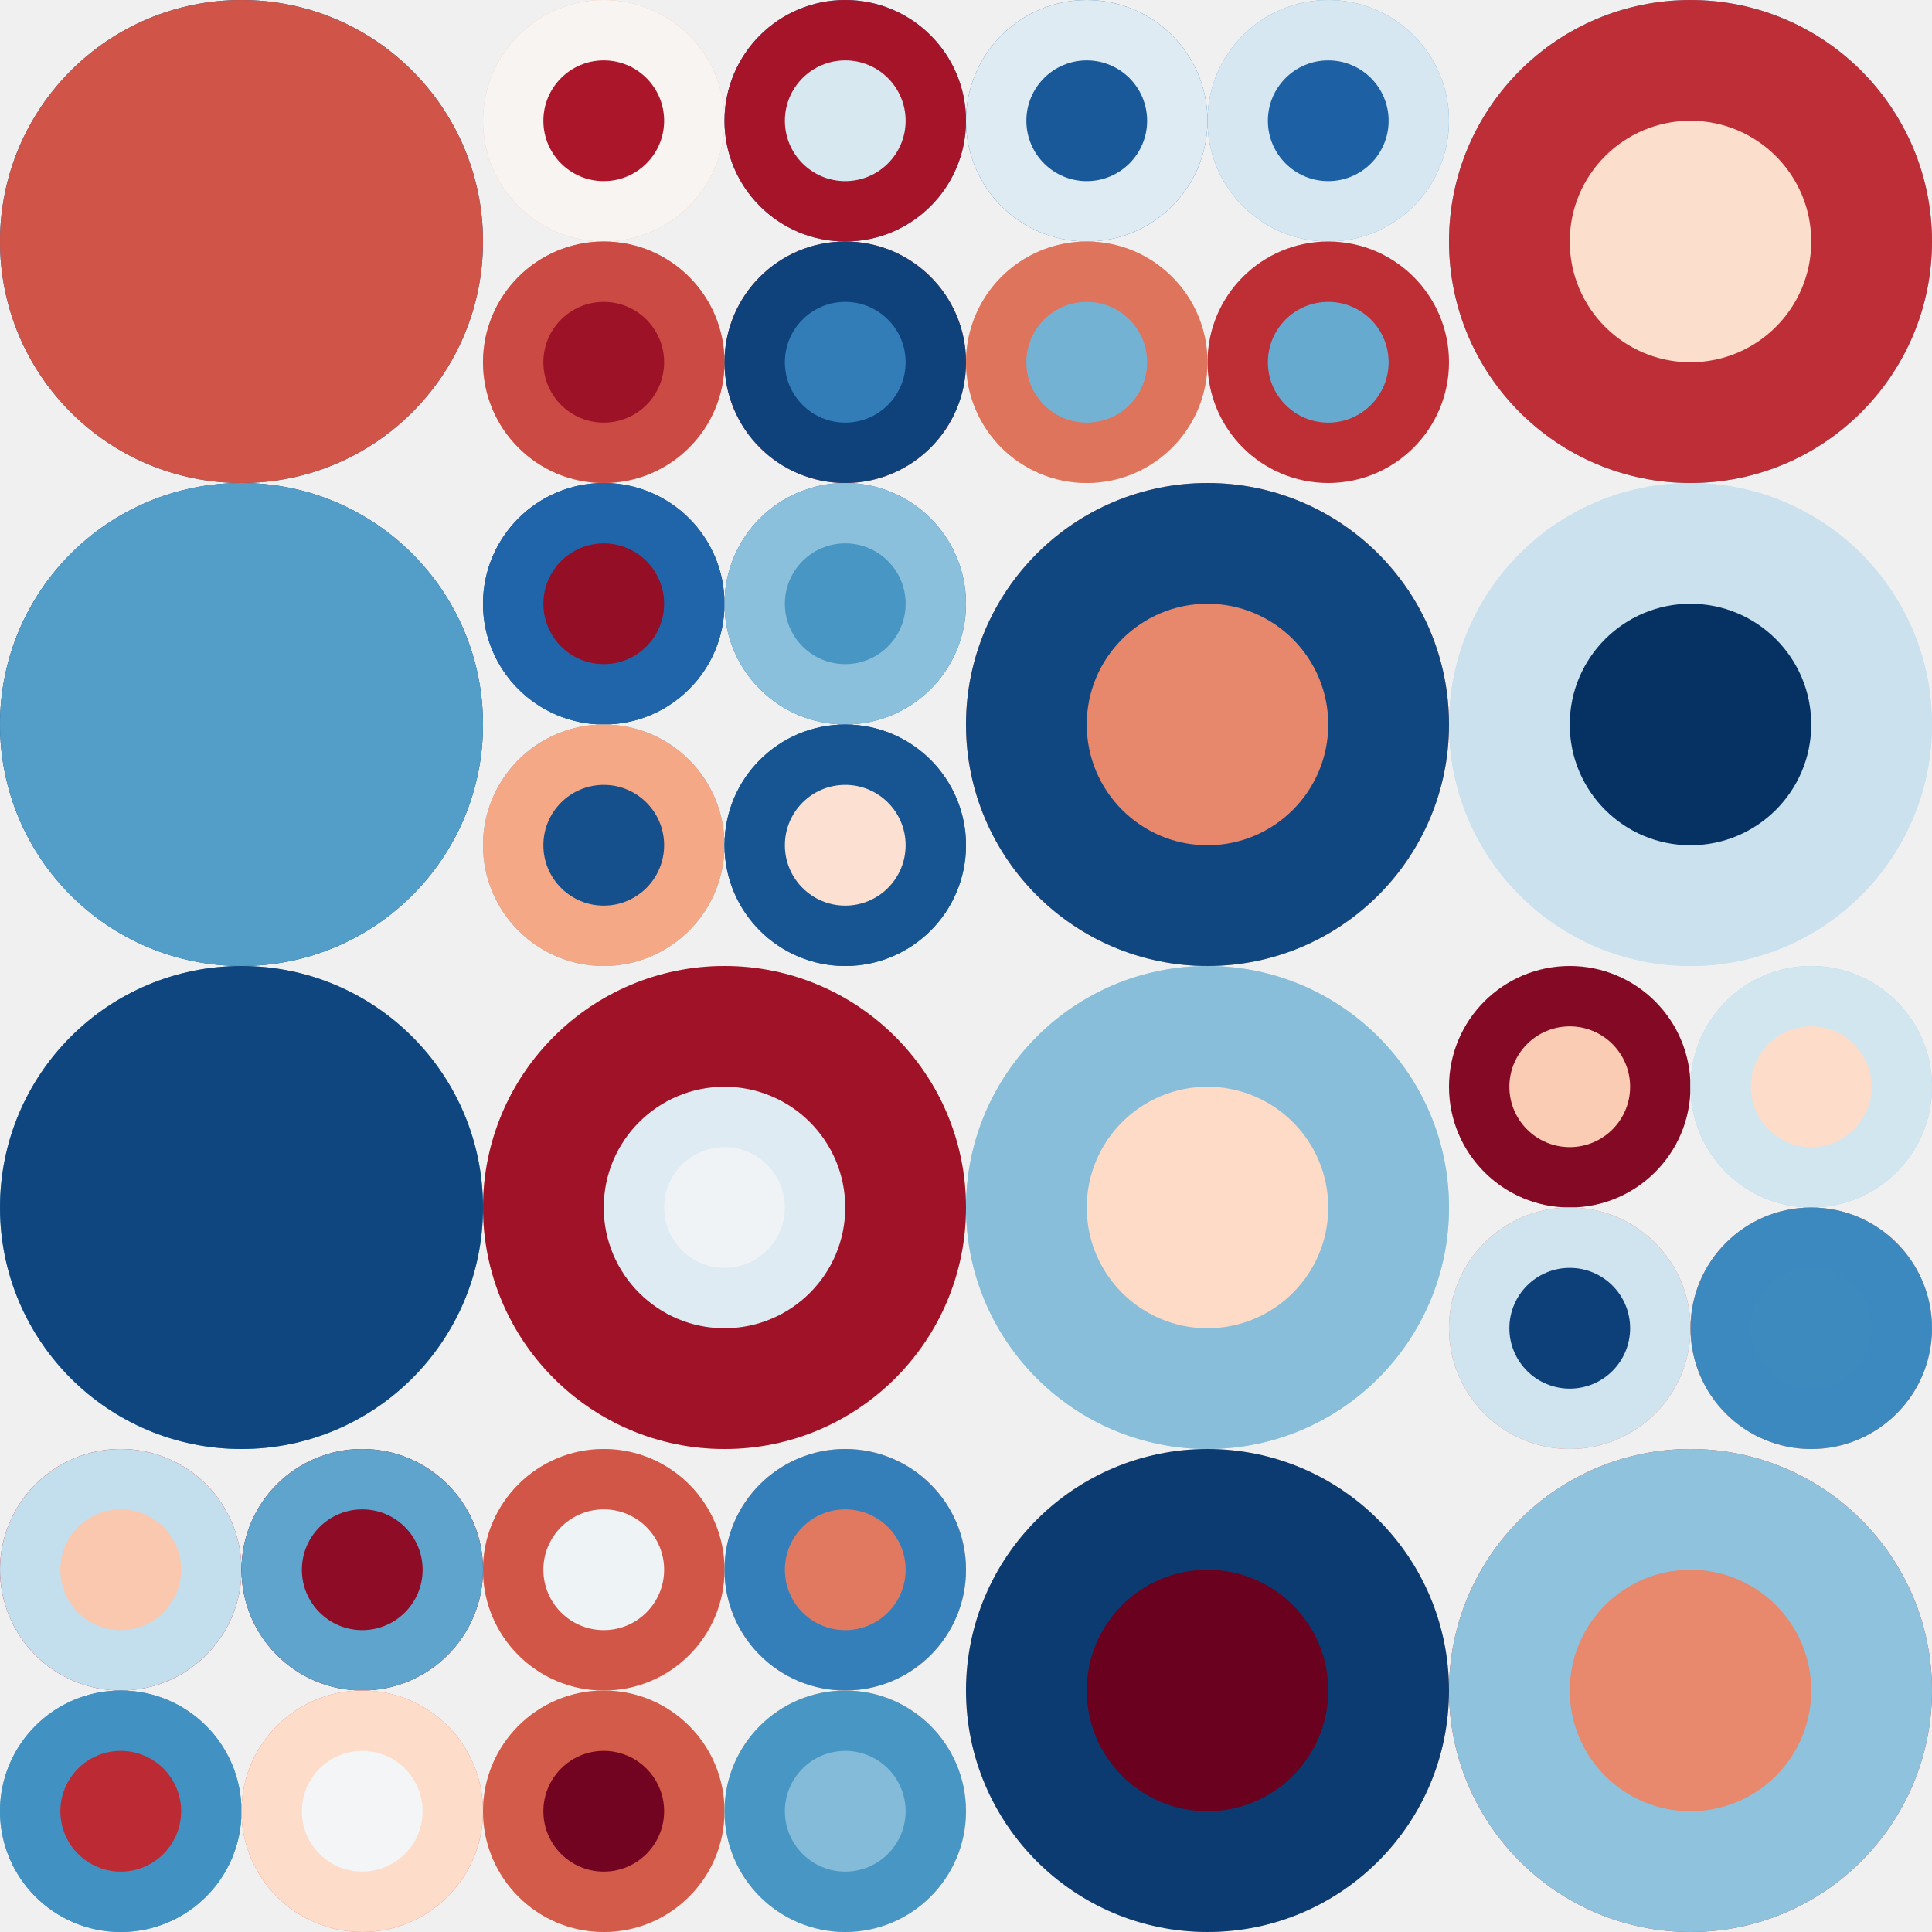
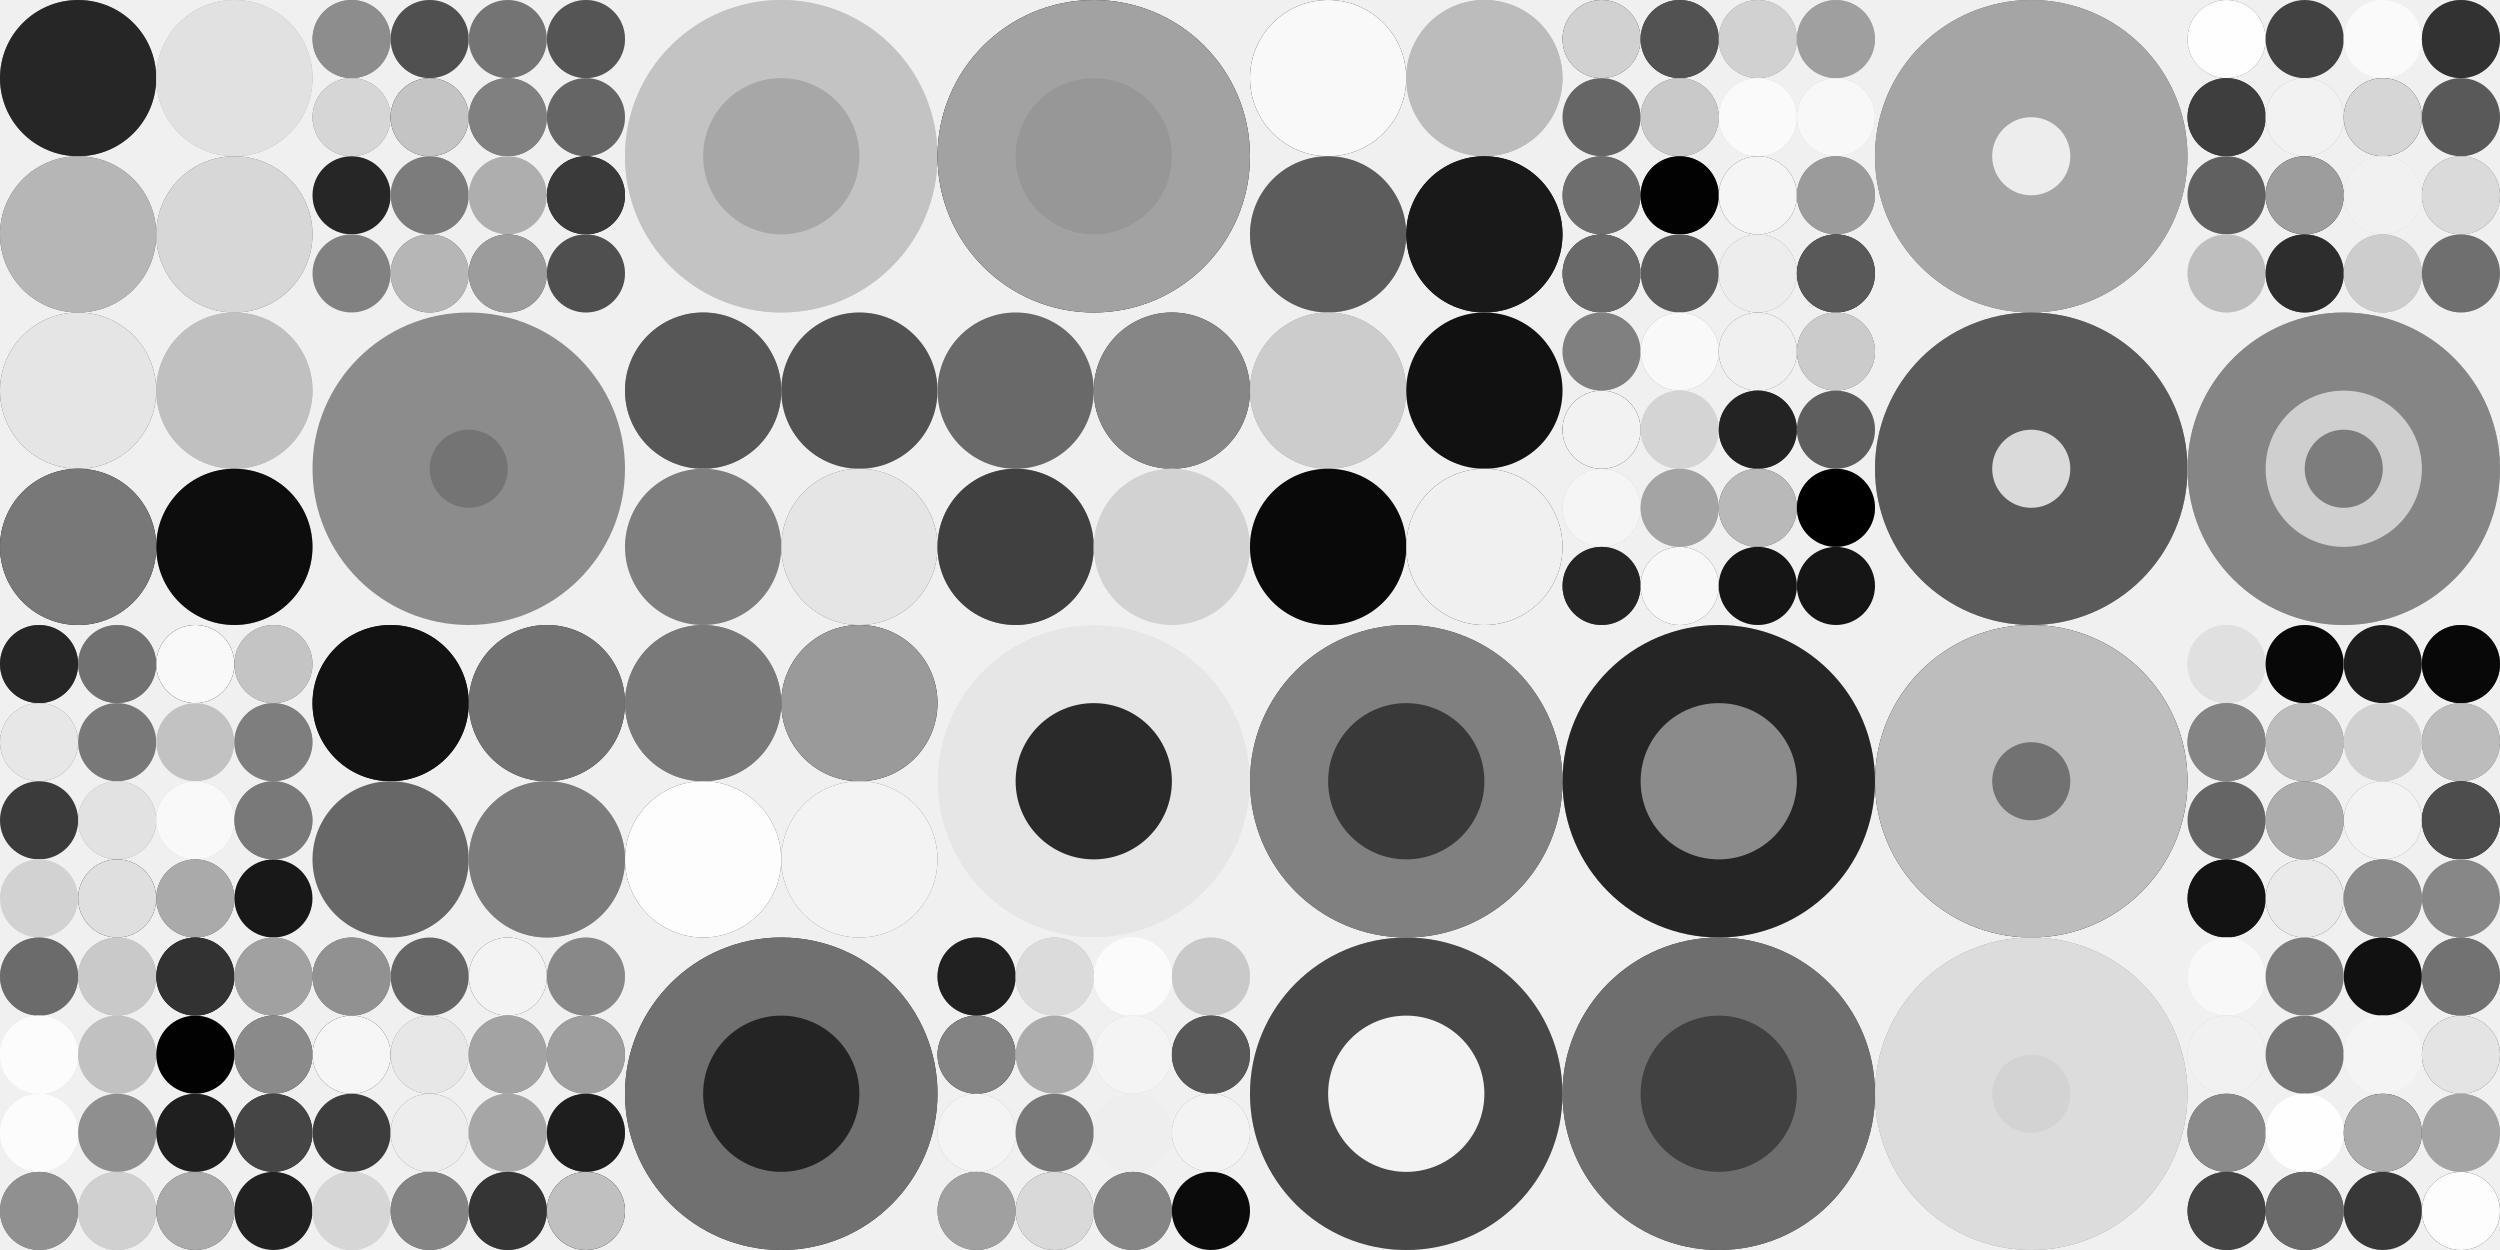
- <svg xmlns="http://www.w3.org/2000/svg" version="1.1" width="2400" height="2400" viewBox="0,0,2400,2400">
+ <svg xmlns="http://www.w3.org/2000/svg" version="1.1" width="4800" height="2400" viewBox="0,0,4800,2400">
  <g fill="none" fill-rule="nonzero" stroke="none" stroke-width="1" stroke-linecap="butt" stroke-linejoin="miter" stroke-miterlimit="10" stroke-dasharray="" stroke-dashoffset="0" font-family="none" font-weight="none" font-size="none" text-anchor="none" style="mix-blend-mode: normal">
-     <circle cx="300" cy="300" r="300" fill="#1a5898" />
-     <circle cx="300" cy="300" r="150" fill="#8e0d25" />
-     <circle cx="300" cy="300" r="75" fill="#d9e9f2" />
-     <circle cx="300" cy="300" r="300" fill="#d05548" />
-     <circle cx="300" cy="900" r="300" fill="#0c3e74" />
-     <circle cx="300" cy="900" r="150" fill="#ab162a" />
-     <circle cx="300" cy="900" r="75" fill="#e88a6e" />
-     <circle cx="300" cy="900" r="300" fill="#539dc9" />
-     <circle cx="300" cy="1500" r="300" fill="#549ec9" />
-     <circle cx="300" cy="1500" r="150" fill="#f8f1ed" />
-     <circle cx="300" cy="1500" r="75" fill="#eaf1f5" />
-     <circle cx="300" cy="1500" r="300" fill="#10467f" />
-     <circle cx="150" cy="1950" r="150" fill="#b0182b" />
-     <circle cx="150" cy="1950" r="150" fill="#c3deec" />
-     <circle cx="150" cy="1950" r="75" fill="#fac8af" />
-     <circle cx="150" cy="2250" r="150" fill="#4d99c6" />
-     <circle cx="150" cy="2250" r="150" fill="#4191c2" />
-     <circle cx="150" cy="2250" r="75" fill="#bc2b34" />
-     <circle cx="450" cy="1950" r="150" fill="#6e0220" />
-     <circle cx="450" cy="1950" r="150" fill="#5fa4cc" />
-     <circle cx="450" cy="1950" r="75" fill="#8e0c25" />
-     <circle cx="450" cy="2250" r="150" fill="#d86651" />
-     <circle cx="450" cy="2250" r="150" fill="#fdddca" />
-     <circle cx="450" cy="2250" r="75" fill="#f3f5f6" />
-     <circle cx="750" cy="150" r="150" fill="#f7b597" />
-     <circle cx="750" cy="150" r="150" fill="#f8f4f1" />
-     <circle cx="750" cy="150" r="75" fill="#ab162a" />
-     <circle cx="750" cy="450" r="150" fill="#f19e7c" />
-     <circle cx="750" cy="450" r="150" fill="#cb4a43" />
-     <circle cx="750" cy="450" r="75" fill="#9e1228" />
-     <circle cx="1050" cy="150" r="150" fill="#2d75b4" />
-     <circle cx="1050" cy="150" r="150" fill="#a51429" />
-     <circle cx="1050" cy="150" r="75" fill="#d7e8f1" />
-     <circle cx="1050" cy="450" r="150" fill="#c03438" />
-     <circle cx="1050" cy="450" r="150" fill="#0f427a" />
-     <circle cx="1050" cy="450" r="75" fill="#327db8" />
-     <circle cx="750" cy="750" r="150" fill="#114780" />
-     <circle cx="750" cy="750" r="150" fill="#2065aa" />
-     <circle cx="750" cy="750" r="75" fill="#940f26" />
-     <circle cx="750" cy="1050" r="150" fill="#72b1d3" />
-     <circle cx="750" cy="1050" r="150" fill="#f5a886" />
-     <circle cx="750" cy="1050" r="75" fill="#15508d" />
-     <circle cx="1050" cy="750" r="150" fill="#276eb0" />
-     <circle cx="1050" cy="750" r="150" fill="#8bc0dc" />
-     <circle cx="1050" cy="750" r="75" fill="#4796c4" />
-     <circle cx="1050" cy="1050" r="150" fill="#1d5fa2" />
-     <circle cx="1050" cy="1050" r="150" fill="#175492" />
-     <circle cx="1050" cy="1050" r="75" fill="#fce1d2" />
-     <circle cx="900" cy="1500" r="300" fill="#f9c6ac" />
-     <circle cx="900" cy="1500" r="300" fill="#a01228" />
-     <circle cx="900" cy="1500" r="150" fill="#deebf2" />
-     <circle cx="900" cy="1500" r="75" fill="#eff3f5" />
-     <circle cx="750" cy="1950" r="150" fill="#f7b698" />
-     <circle cx="750" cy="1950" r="150" fill="#d15648" />
-     <circle cx="750" cy="1950" r="75" fill="#eef3f5" />
-     <circle cx="750" cy="2250" r="150" fill="#fac8ae" />
-     <circle cx="750" cy="2250" r="150" fill="#d35b4a" />
-     <circle cx="750" cy="2250" r="75" fill="#730421" />
-     <circle cx="1050" cy="1950" r="150" fill="#ee9778" />
-     <circle cx="1050" cy="1950" r="150" fill="#347fb9" />
-     <circle cx="1050" cy="1950" r="75" fill="#e17960" />
-     <circle cx="1050" cy="2250" r="150" fill="#f9c2a8" />
-     <circle cx="1050" cy="2250" r="150" fill="#4796c4" />
-     <circle cx="1050" cy="2250" r="75" fill="#83bbd9" />
-     <circle cx="1350" cy="150" r="150" fill="#1d5fa2" />
-     <circle cx="1350" cy="150" r="150" fill="#deebf2" />
-     <circle cx="1350" cy="150" r="75" fill="#1a5999" />
-     <circle cx="1350" cy="450" r="150" fill="#f8bea1" />
-     <circle cx="1350" cy="450" r="150" fill="#df745c" />
-     <circle cx="1350" cy="450" r="75" fill="#74b2d4" />
-     <circle cx="1650" cy="150" r="150" fill="#539dc9" />
-     <circle cx="1650" cy="150" r="150" fill="#d6e7f1" />
-     <circle cx="1650" cy="150" r="75" fill="#1e60a4" />
-     <circle cx="1650" cy="450" r="150" fill="#f7f6f5" />
-     <circle cx="1650" cy="450" r="150" fill="#bd2e35" />
-     <circle cx="1650" cy="450" r="75" fill="#67aacf" />
-     <circle cx="1500" cy="900" r="300" fill="#e58368" />
-     <circle cx="1500" cy="900" r="300" fill="#114781" />
-     <circle cx="1500" cy="900" r="75" fill="#e48166" />
-     <circle cx="1500" cy="900" r="150" fill="#e7876b" />
-     <circle cx="1500" cy="1500" r="300" fill="#b2d5e7" />
-     <circle cx="1500" cy="1500" r="300" fill="#88beda" />
-     <circle cx="1500" cy="1500" r="75" fill="#408fc1" />
-     <circle cx="1500" cy="1500" r="150" fill="#fddbc6" />
-     <circle cx="1500" cy="2100" r="300" fill="#fac9b0" />
-     <circle cx="1500" cy="2100" r="300" fill="#0b3b70" />
-     <circle cx="1500" cy="2100" r="75" fill="#fcd4bf" />
-     <circle cx="1500" cy="2100" r="150" fill="#69011f" />
-     <circle cx="2100" cy="300" r="300" fill="#64a8ce" />
-     <circle cx="2100" cy="300" r="75" fill="#95c6df" />
-     <circle cx="2100" cy="300" r="300" fill="#bd2e36" />
-     <circle cx="2100" cy="300" r="150" fill="#fcdecd" />
-     <circle cx="2100" cy="900" r="300" fill="#cae1ee" />
-     <circle cx="2100" cy="900" r="75" fill="#f3a380" />
-     <circle cx="2100" cy="900" r="300" fill="#cbe2ee" />
-     <circle cx="2100" cy="900" r="150" fill="#063263" />
-     <circle cx="1950" cy="1350" r="150" fill="#f9ece4" />
-     <circle cx="1950" cy="1350" r="150" fill="#830924" />
-     <circle cx="1950" cy="1350" r="75" fill="#fbccb4" />
-     <circle cx="1950" cy="1650" r="150" fill="#df745d" />
-     <circle cx="1950" cy="1650" r="150" fill="#cfe4ef" />
-     <circle cx="1950" cy="1650" r="75" fill="#0d4078" />
-     <circle cx="2250" cy="1350" r="150" fill="#a6cfe4" />
-     <circle cx="2250" cy="1350" r="150" fill="#d2e6f0" />
-     <circle cx="2250" cy="1350" r="75" fill="#fddcc9" />
-     <circle cx="2250" cy="1650" r="150" fill="#e58368" />
-     <circle cx="2250" cy="1650" r="150" fill="#3b89be" />
-     <circle cx="2250" cy="1650" r="75" fill="#3c8abe" />
-     <circle cx="2100" cy="2100" r="300" fill="#ca4741" />
-     <circle cx="2100" cy="2100" r="75" fill="#e9f1f4" />
-     <circle cx="2100" cy="2100" r="300" fill="#8ec2dd" />
-     <circle cx="2100" cy="2100" r="150" fill="#e8896d" />
+     <circle cx="150" cy="150" r="150" fill="#848484" />
+     <circle cx="150" cy="150" r="150" fill="#262626" />
+     <circle cx="150" cy="450" r="150" fill="#5b5b5b" />
+     <circle cx="150" cy="450" r="150" fill="#b6b6b6" />
+     <circle cx="450" cy="150" r="150" fill="#a3a3a3" />
+     <circle cx="450" cy="150" r="150" fill="#e1e1e1" />
+     <circle cx="450" cy="450" r="150" fill="#5d5d5d" />
+     <circle cx="450" cy="450" r="150" fill="#d7d7d7" />
+     <circle cx="150" cy="750" r="150" fill="#4f4f4f" />
+     <circle cx="150" cy="750" r="150" fill="#e5e5e5" />
+     <circle cx="150" cy="1050" r="150" fill="#050505" />
+     <circle cx="150" cy="1050" r="150" fill="#787878" />
+     <circle cx="450" cy="750" r="150" fill="#adadad" />
+     <circle cx="450" cy="750" r="150" fill="#c0c0c0" />
+     <circle cx="450" cy="1050" r="150" fill="#969696" />
+     <circle cx="450" cy="1050" r="150" fill="#0d0d0d" />
+     <circle cx="75" cy="1275" r="75" fill="#646464" />
+     <circle cx="75" cy="1275" r="75" fill="#262626" />
+     <circle cx="75" cy="1425" r="75" fill="#737373" />
+     <circle cx="75" cy="1425" r="75" fill="#e7e7e7" />
+     <circle cx="75" cy="1575" r="75" fill="#d9d9d9" />
+     <circle cx="75" cy="1575" r="75" fill="#3b3b3b" />
+     <circle cx="75" cy="1725" r="75" fill="#f1f1f1" />
+     <circle cx="75" cy="1725" r="75" fill="#d2d2d2" />
+     <circle cx="225" cy="1275" r="75" fill="#979797" />
+     <circle cx="225" cy="1275" r="75" fill="#717171" />
+     <circle cx="225" cy="1425" r="75" fill="#dcdcdc" />
+     <circle cx="225" cy="1425" r="75" fill="#787878" />
+     <circle cx="225" cy="1575" r="75" fill="#909090" />
+     <circle cx="225" cy="1575" r="75" fill="#e2e2e2" />
+     <circle cx="225" cy="1725" r="75" fill="#0c0c0c" />
+     <circle cx="225" cy="1725" r="75" fill="#dfdfdf" />
+     <circle cx="375" cy="1275" r="75" fill="#030303" />
+     <circle cx="375" cy="1275" r="75" fill="#f9f9f9" />
+     <circle cx="375" cy="1425" r="75" fill="#f9f9f9" />
+     <circle cx="375" cy="1425" r="75" fill="#c2c2c2" />
+     <circle cx="375" cy="1575" r="75" fill="#cdcdcd" />
+     <circle cx="375" cy="1575" r="75" fill="#f9f9f9" />
+     <circle cx="375" cy="1725" r="75" fill="#555555" />
+     <circle cx="375" cy="1725" r="75" fill="#aaaaaa" />
+     <circle cx="525" cy="1275" r="75" fill="#5d5d5d" />
+     <circle cx="525" cy="1275" r="75" fill="#c4c4c4" />
+     <circle cx="525" cy="1425" r="75" fill="#b5b5b5" />
+     <circle cx="525" cy="1425" r="75" fill="#7e7e7e" />
+     <circle cx="525" cy="1575" r="75" fill="#969696" />
+     <circle cx="525" cy="1575" r="75" fill="#797979" />
+     <circle cx="525" cy="1725" r="75" fill="#ffffff" />
+     <circle cx="525" cy="1725" r="75" fill="#181818" />
+     <circle cx="75" cy="1875" r="75" fill="#999999" />
+     <circle cx="75" cy="1875" r="75" fill="#6b6b6b" />
+     <circle cx="75" cy="2025" r="75" fill="#f8f8f8" />
+     <circle cx="75" cy="2025" r="75" fill="#fcfcfc" />
+     <circle cx="75" cy="2175" r="75" fill="#ebebeb" />
+     <circle cx="75" cy="2175" r="75" fill="#fcfcfc" />
+     <circle cx="75" cy="2325" r="75" fill="#6a6a6a" />
+     <circle cx="75" cy="2325" r="75" fill="#909090" />
+     <circle cx="225" cy="1875" r="75" fill="#a1a1a1" />
+     <circle cx="225" cy="1875" r="75" fill="#c9c9c9" />
+     <circle cx="225" cy="2025" r="75" fill="#cbcbcb" />
+     <circle cx="225" cy="2025" r="75" fill="#c1c1c1" />
+     <circle cx="225" cy="2175" r="75" fill="#d7d7d7" />
+     <circle cx="225" cy="2175" r="75" fill="#8f8f8f" />
+     <circle cx="225" cy="2325" r="75" fill="#afafaf" />
+     <circle cx="225" cy="2325" r="75" fill="#d0d0d0" />
+     <circle cx="375" cy="1875" r="75" fill="#0a0a0a" />
+     <circle cx="375" cy="1875" r="75" fill="#323232" />
+     <circle cx="375" cy="2025" r="75" fill="#d6d6d6" />
+     <circle cx="375" cy="2025" r="75" fill="#020202" />
+     <circle cx="375" cy="2175" r="75" fill="#acacac" />
+     <circle cx="375" cy="2175" r="75" fill="#1f1f1f" />
+     <circle cx="375" cy="2325" r="75" fill="#383838" />
+     <circle cx="375" cy="2325" r="75" fill="#aaaaaa" />
+     <circle cx="525" cy="1875" r="75" fill="#808080" />
+     <circle cx="525" cy="1875" r="75" fill="#a1a1a1" />
+     <circle cx="525" cy="2025" r="75" fill="#2c2c2c" />
+     <circle cx="525" cy="2025" r="75" fill="#8a8a8a" />
+     <circle cx="525" cy="2175" r="75" fill="#191919" />
+     <circle cx="525" cy="2175" r="75" fill="#454545" />
+     <circle cx="525" cy="2325" r="75" fill="#fafafa" />
+     <circle cx="525" cy="2325" r="75" fill="#212121" />
+     <circle cx="675" cy="75" r="75" fill="#818181" />
+     <circle cx="675" cy="75" r="75" fill="#8d8d8d" />
+     <circle cx="675" cy="225" r="75" fill="#6b6b6b" />
+     <circle cx="675" cy="225" r="75" fill="#d6d6d6" />
+     <circle cx="675" cy="375" r="75" fill="#f0f0f0" />
+     <circle cx="675" cy="375" r="75" fill="#262626" />
+     <circle cx="675" cy="525" r="75" fill="#f7f7f7" />
+     <circle cx="675" cy="525" r="75" fill="#818181" />
+     <circle cx="825" cy="75" r="75" fill="#cfcfcf" />
+     <circle cx="825" cy="75" r="75" fill="#505050" />
+     <circle cx="825" cy="225" r="75" fill="#101010" />
+     <circle cx="825" cy="225" r="75" fill="#c4c4c4" />
+     <circle cx="825" cy="375" r="75" fill="#d3d3d3" />
+     <circle cx="825" cy="375" r="75" fill="#7c7c7c" />
+     <circle cx="825" cy="525" r="75" fill="#585858" />
+     <circle cx="825" cy="525" r="75" fill="#b6b6b6" />
+     <circle cx="975" cy="75" r="75" fill="#eaeaea" />
+     <circle cx="975" cy="75" r="75" fill="#747474" />
+     <circle cx="975" cy="225" r="75" fill="#727272" />
+     <circle cx="975" cy="225" r="75" fill="#808080" />
+     <circle cx="975" cy="375" r="75" fill="#f2f2f2" />
+     <circle cx="975" cy="375" r="75" fill="#aeaeae" />
+     <circle cx="975" cy="525" r="75" fill="#424242" />
+     <circle cx="975" cy="525" r="75" fill="#9c9c9c" />
+     <circle cx="1125" cy="75" r="75" fill="#c0c0c0" />
+     <circle cx="1125" cy="75" r="75" fill="#555555" />
+     <circle cx="1125" cy="225" r="75" fill="#d4d4d4" />
+     <circle cx="1125" cy="225" r="75" fill="#656565" />
+     <circle cx="1125" cy="375" r="75" fill="#050505" />
+     <circle cx="1125" cy="375" r="75" fill="#3a3a3a" />
+     <circle cx="1125" cy="525" r="75" fill="#dcdcdc" />
+     <circle cx="1125" cy="525" r="75" fill="#4f4f4f" />
+     <circle cx="900" cy="900" r="300" fill="#f6f6f6" />
+     <circle cx="900" cy="900" r="150" fill="#565656" />
+     <circle cx="900" cy="900" r="300" fill="#8c8c8c" />
+     <circle cx="900" cy="900" r="75" fill="#747474" />
+     <circle cx="750" cy="1350" r="150" fill="#1a1a1a" />
+     <circle cx="750" cy="1350" r="150" fill="#121212" />
+     <circle cx="750" cy="1650" r="150" fill="#eaeaea" />
+     <circle cx="750" cy="1650" r="150" fill="#676767" />
+     <circle cx="1050" cy="1350" r="150" fill="#2a2a2a" />
+     <circle cx="1050" cy="1350" r="150" fill="#727272" />
+     <circle cx="1050" cy="1650" r="150" fill="#a2a2a2" />
+     <circle cx="1050" cy="1650" r="150" fill="#7c7c7c" />
+     <circle cx="675" cy="1875" r="75" fill="#606060" />
+     <circle cx="675" cy="1875" r="75" fill="#919191" />
+     <circle cx="675" cy="2025" r="75" fill="#212121" />
+     <circle cx="675" cy="2025" r="75" fill="#f6f6f6" />
+     <circle cx="675" cy="2175" r="75" fill="#f7f7f7" />
+     <circle cx="675" cy="2175" r="75" fill="#3d3d3d" />
+     <circle cx="675" cy="2325" r="75" fill="#c7c7c7" />
+     <circle cx="675" cy="2325" r="75" fill="#d6d6d6" />
+     <circle cx="825" cy="1875" r="75" fill="#f4f4f4" />
+     <circle cx="825" cy="1875" r="75" fill="#666666" />
+     <circle cx="825" cy="2025" r="75" fill="#747474" />
+     <circle cx="825" cy="2025" r="75" fill="#e7e7e7" />
+     <circle cx="825" cy="2175" r="75" fill="#6d6d6d" />
+     <circle cx="825" cy="2175" r="75" fill="#ededed" />
+     <circle cx="825" cy="2325" r="75" fill="#5e5e5e" />
+     <circle cx="825" cy="2325" r="75" fill="#848484" />
+     <circle cx="975" cy="1875" r="75" fill="#393939" />
+     <circle cx="975" cy="1875" r="75" fill="#f3f3f3" />
+     <circle cx="975" cy="2025" r="75" fill="#797979" />
+     <circle cx="975" cy="2025" r="75" fill="#a3a3a3" />
+     <circle cx="975" cy="2175" r="75" fill="#c2c2c2" />
+     <circle cx="975" cy="2175" r="75" fill="#a6a6a6" />
+     <circle cx="975" cy="2325" r="75" fill="#5f5f5f" />
+     <circle cx="975" cy="2325" r="75" fill="#353535" />
+     <circle cx="1125" cy="1875" r="75" fill="#c4c4c4" />
+     <circle cx="1125" cy="1875" r="75" fill="#888888" />
+     <circle cx="1125" cy="2025" r="75" fill="#575757" />
+     <circle cx="1125" cy="2025" r="75" fill="#9e9e9e" />
+     <circle cx="1125" cy="2175" r="75" fill="#838383" />
+     <circle cx="1125" cy="2175" r="75" fill="#1e1e1e" />
+     <circle cx="1125" cy="2325" r="75" fill="#000000" />
+     <circle cx="1125" cy="2325" r="75" fill="#c0c0c0" />
+     <circle cx="1500" cy="300" r="300" fill="#d0d0d0" />
+     <circle cx="1500" cy="300" r="300" fill="#c3c3c3" />
+     <circle cx="1500" cy="300" r="75" fill="#757575" />
+     <circle cx="1500" cy="300" r="150" fill="#a7a7a7" />
+     <circle cx="1350" cy="750" r="150" fill="#838383" />
+     <circle cx="1350" cy="750" r="150" fill="#575757" />
+     <circle cx="1350" cy="1050" r="150" fill="#dfdfdf" />
+     <circle cx="1350" cy="1050" r="150" fill="#7e7e7e" />
+     <circle cx="1650" cy="750" r="150" fill="#c4c4c4" />
+     <circle cx="1650" cy="750" r="150" fill="#525252" />
+     <circle cx="1650" cy="1050" r="150" fill="#595959" />
+     <circle cx="1650" cy="1050" r="150" fill="#e5e5e5" />
+     <circle cx="1350" cy="1350" r="150" fill="#969696" />
+     <circle cx="1350" cy="1350" r="150" fill="#797979" />
+     <circle cx="1350" cy="1650" r="150" fill="#3e3e3e" />
+     <circle cx="1350" cy="1650" r="150" fill="#fdfdfd" />
+     <circle cx="1650" cy="1350" r="150" fill="#0a0a0a" />
+     <circle cx="1650" cy="1350" r="150" fill="#9a9a9a" />
+     <circle cx="1650" cy="1650" r="150" fill="#646464" />
+     <circle cx="1650" cy="1650" r="150" fill="#f3f3f3" />
+     <circle cx="1500" cy="2100" r="300" fill="#272727" />
+     <circle cx="1500" cy="2100" r="300" fill="#707070" />
+     <circle cx="1500" cy="2100" r="75" fill="#6d6d6d" />
+     <circle cx="1500" cy="2100" r="150" fill="#242424" />
+     <circle cx="2100" cy="300" r="300" fill="#0b0b0b" />
+     <circle cx="2100" cy="300" r="300" fill="#a2a2a2" />
+     <circle cx="2100" cy="300" r="75" fill="#050505" />
+     <circle cx="2100" cy="300" r="150" fill="#979797" />
+     <circle cx="1950" cy="750" r="150" fill="#dcdcdc" />
+     <circle cx="1950" cy="750" r="150" fill="#696969" />
+     <circle cx="1950" cy="1050" r="150" fill="#888888" />
+     <circle cx="1950" cy="1050" r="150" fill="#404040" />
+     <circle cx="2250" cy="750" r="150" fill="#2a2a2a" />
+     <circle cx="2250" cy="750" r="150" fill="#868686" />
+     <circle cx="2250" cy="1050" r="150" fill="#f2f2f2" />
+     <circle cx="2250" cy="1050" r="150" fill="#d2d2d2" />
+     <circle cx="2100" cy="1500" r="300" fill="#fefefe" />
+     <circle cx="2100" cy="1500" r="300" fill="#e6e6e6" />
+     <circle cx="2100" cy="1500" r="75" fill="#f5f5f5" />
+     <circle cx="2100" cy="1500" r="150" fill="#2a2a2a" />
+     <circle cx="1875" cy="1875" r="75" fill="#6b6b6b" />
+     <circle cx="1875" cy="1875" r="75" fill="#212121" />
+     <circle cx="1875" cy="2025" r="75" fill="#0c0c0c" />
+     <circle cx="1875" cy="2025" r="75" fill="#838383" />
+     <circle cx="1875" cy="2175" r="75" fill="#b0b0b0" />
+     <circle cx="1875" cy="2175" r="75" fill="#f4f4f4" />
+     <circle cx="1875" cy="2325" r="75" fill="#5a5a5a" />
+     <circle cx="1875" cy="2325" r="75" fill="#a0a0a0" />
+     <circle cx="2025" cy="1875" r="75" fill="#b3b3b3" />
+     <circle cx="2025" cy="1875" r="75" fill="#dbdbdb" />
+     <circle cx="2025" cy="2025" r="75" fill="#efefef" />
+     <circle cx="2025" cy="2025" r="75" fill="#acacac" />
+     <circle cx="2025" cy="2175" r="75" fill="#d1d1d1" />
+     <circle cx="2025" cy="2175" r="75" fill="#797979" />
+     <circle cx="2025" cy="2325" r="75" fill="#464646" />
+     <circle cx="2025" cy="2325" r="75" fill="#d9d9d9" />
+     <circle cx="2175" cy="1875" r="75" fill="#fcfcfc" />
+     <circle cx="2175" cy="1875" r="75" fill="#fbfbfb" />
+     <circle cx="2175" cy="2025" r="75" fill="#c5c5c5" />
+     <circle cx="2175" cy="2025" r="75" fill="#f4f4f4" />
+     <circle cx="2175" cy="2175" r="75" fill="#e8e8e8" />
+     <circle cx="2175" cy="2175" r="75" fill="#eeeeee" />
+     <circle cx="2175" cy="2325" r="75" fill="#474747" />
+     <circle cx="2175" cy="2325" r="75" fill="#858585" />
+     <circle cx="2325" cy="1875" r="75" fill="#d8d8d8" />
+     <circle cx="2325" cy="1875" r="75" fill="#c9c9c9" />
+     <circle cx="2325" cy="2025" r="75" fill="#2e2e2e" />
+     <circle cx="2325" cy="2025" r="75" fill="#585858" />
+     <circle cx="2325" cy="2175" r="75" fill="#8f8f8f" />
+     <circle cx="2325" cy="2175" r="75" fill="#f3f3f3" />
+     <circle cx="2325" cy="2325" r="75" fill="#d3d3d3" />
+     <circle cx="2325" cy="2325" r="75" fill="#0b0b0b" />
+     <circle cx="2550" cy="150" r="150" fill="#191919" />
+     <circle cx="2550" cy="150" r="150" fill="#f9f9f9" />
+     <circle cx="2550" cy="450" r="150" fill="#b5b5b5" />
+     <circle cx="2550" cy="450" r="150" fill="#5c5c5c" />
+     <circle cx="2850" cy="150" r="150" fill="#b7b7b7" />
+     <circle cx="2850" cy="150" r="150" fill="#bcbcbc" />
+     <circle cx="2850" cy="450" r="150" fill="#141414" />
+     <circle cx="2850" cy="450" r="150" fill="#191919" />
+     <circle cx="2550" cy="750" r="150" fill="#929292" />
+     <circle cx="2550" cy="750" r="150" fill="#cccccc" />
+     <circle cx="2550" cy="1050" r="150" fill="#a2a2a2" />
+     <circle cx="2550" cy="1050" r="150" fill="#090909" />
+     <circle cx="2850" cy="750" r="150" fill="#dadada" />
+     <circle cx="2850" cy="750" r="150" fill="#111111" />
+     <circle cx="2850" cy="1050" r="150" fill="#2a2a2a" />
+     <circle cx="2850" cy="1050" r="150" fill="#f0f0f0" />
+     <circle cx="2700" cy="1500" r="300" fill="#3a3a3a" />
+     <circle cx="2700" cy="1500" r="300" fill="#808080" />
+     <circle cx="2700" cy="1500" r="75" fill="#0f0f0f" />
+     <circle cx="2700" cy="1500" r="150" fill="#393939" />
+     <circle cx="2700" cy="2100" r="300" fill="#c0c0c0" />
+     <circle cx="2700" cy="2100" r="300" fill="#474747" />
+     <circle cx="2700" cy="2100" r="75" fill="#0e0e0e" />
+     <circle cx="2700" cy="2100" r="150" fill="#f3f3f3" />
+     <circle cx="3075" cy="75" r="75" fill="#2a2a2a" />
+     <circle cx="3075" cy="75" r="75" fill="#d1d1d1" />
+     <circle cx="3075" cy="225" r="75" fill="#f7f7f7" />
+     <circle cx="3075" cy="225" r="75" fill="#666666" />
+     <circle cx="3075" cy="375" r="75" fill="#626262" />
+     <circle cx="3075" cy="375" r="75" fill="#6e6e6e" />
+     <circle cx="3075" cy="525" r="75" fill="#242424" />
+     <circle cx="3075" cy="525" r="75" fill="#696969" />
+     <circle cx="3225" cy="75" r="75" fill="#3a3a3a" />
+     <circle cx="3225" cy="75" r="75" fill="#525252" />
+     <circle cx="3225" cy="225" r="75" fill="#585858" />
+     <circle cx="3225" cy="225" r="75" fill="#c9c9c9" />
+     <circle cx="3225" cy="375" r="75" fill="#373737" />
+     <circle cx="3225" cy="375" r="75" fill="#020202" />
+     <circle cx="3225" cy="525" r="75" fill="#fcfcfc" />
+     <circle cx="3225" cy="525" r="75" fill="#5c5c5c" />
+     <circle cx="3375" cy="75" r="75" fill="#7f7f7f" />
+     <circle cx="3375" cy="75" r="75" fill="#d1d1d1" />
+     <circle cx="3375" cy="225" r="75" fill="#d7d7d7" />
+     <circle cx="3375" cy="225" r="75" fill="#fafafa" />
+     <circle cx="3375" cy="375" r="75" fill="#3d3d3d" />
+     <circle cx="3375" cy="375" r="75" fill="#f5f5f5" />
+     <circle cx="3375" cy="525" r="75" fill="#848484" />
+     <circle cx="3375" cy="525" r="75" fill="#ededed" />
+     <circle cx="3525" cy="75" r="75" fill="#bdbdbd" />
+     <circle cx="3525" cy="75" r="75" fill="#9f9f9f" />
+     <circle cx="3525" cy="225" r="75" fill="#cbcbcb" />
+     <circle cx="3525" cy="225" r="75" fill="#f8f8f8" />
+     <circle cx="3525" cy="375" r="75" fill="#797979" />
+     <circle cx="3525" cy="375" r="75" fill="#9b9b9b" />
+     <circle cx="3525" cy="525" r="75" fill="#050505" />
+     <circle cx="3525" cy="525" r="75" fill="#595959" />
+     <circle cx="3075" cy="675" r="75" fill="#cfcfcf" />
+     <circle cx="3075" cy="675" r="75" fill="#808080" />
+     <circle cx="3075" cy="825" r="75" fill="#0e0e0e" />
+     <circle cx="3075" cy="825" r="75" fill="#f2f2f2" />
+     <circle cx="3075" cy="975" r="75" fill="#c8c8c8" />
+     <circle cx="3075" cy="975" r="75" fill="#f5f5f5" />
+     <circle cx="3075" cy="1125" r="75" fill="#565656" />
+     <circle cx="3075" cy="1125" r="75" fill="#242424" />
+     <circle cx="3225" cy="675" r="75" fill="#9d9d9d" />
+     <circle cx="3225" cy="675" r="75" fill="#f9f9f9" />
+     <circle cx="3225" cy="825" r="75" fill="#d2d2d2" />
+     <circle cx="3225" cy="825" r="75" fill="#d4d4d4" />
+     <circle cx="3225" cy="975" r="75" fill="#c4c4c4" />
+     <circle cx="3225" cy="975" r="75" fill="#a4a4a4" />
+     <circle cx="3225" cy="1125" r="75" fill="#464646" />
+     <circle cx="3225" cy="1125" r="75" fill="#f8f8f8" />
+     <circle cx="3375" cy="675" r="75" fill="#575757" />
+     <circle cx="3375" cy="675" r="75" fill="#f0f0f0" />
+     <circle cx="3375" cy="825" r="75" fill="#515151" />
+     <circle cx="3375" cy="825" r="75" fill="#232323" />
+     <circle cx="3375" cy="975" r="75" fill="#3e3e3e" />
+     <circle cx="3375" cy="975" r="75" fill="#b9b9b9" />
+     <circle cx="3375" cy="1125" r="75" fill="#c3c3c3" />
+     <circle cx="3375" cy="1125" r="75" fill="#151515" />
+     <circle cx="3525" cy="675" r="75" fill="#606060" />
+     <circle cx="3525" cy="675" r="75" fill="#cbcbcb" />
+     <circle cx="3525" cy="825" r="75" fill="#dddddd" />
+     <circle cx="3525" cy="825" r="75" fill="#5e5e5e" />
+     <circle cx="3525" cy="975" r="75" fill="#999999" />
+     <circle cx="3525" cy="975" r="75" fill="#000000" />
+     <circle cx="3525" cy="1125" r="75" fill="#ffffff" />
+     <circle cx="3525" cy="1125" r="75" fill="#151515" />
+     <circle cx="3300" cy="1500" r="300" fill="#b0b0b0" />
+     <circle cx="3300" cy="1500" r="300" fill="#252525" />
+     <circle cx="3300" cy="1500" r="75" fill="#f9f9f9" />
+     <circle cx="3300" cy="1500" r="150" fill="#8b8b8b" />
+     <circle cx="3300" cy="2100" r="300" fill="#3d3d3d" />
+     <circle cx="3300" cy="2100" r="300" fill="#6e6e6e" />
+     <circle cx="3300" cy="2100" r="75" fill="#d6d6d6" />
+     <circle cx="3300" cy="2100" r="150" fill="#414141" />
+     <circle cx="3900" cy="300" r="300" fill="#5f5f5f" />
+     <circle cx="3900" cy="300" r="150" fill="#9e9e9e" />
+     <circle cx="3900" cy="300" r="300" fill="#a5a5a5" />
+     <circle cx="3900" cy="300" r="75" fill="#ededed" />
+     <circle cx="3900" cy="900" r="300" fill="#909090" />
+     <circle cx="3900" cy="900" r="150" fill="#f0f0f0" />
+     <circle cx="3900" cy="900" r="300" fill="#5a5a5a" />
+     <circle cx="3900" cy="900" r="75" fill="#dadada" />
+     <circle cx="3900" cy="1500" r="300" fill="#101010" />
+     <circle cx="3900" cy="1500" r="150" fill="#0d0d0d" />
+     <circle cx="3900" cy="1500" r="300" fill="#bdbdbd" />
+     <circle cx="3900" cy="1500" r="75" fill="#727272" />
+     <circle cx="3900" cy="2100" r="300" fill="#8d8d8d" />
+     <circle cx="3900" cy="2100" r="150" fill="#c3c3c3" />
+     <circle cx="3900" cy="2100" r="300" fill="#dcdcdc" />
+     <circle cx="3900" cy="2100" r="75" fill="#d3d3d3" />
+     <circle cx="4275" cy="75" r="75" fill="#595959" />
+     <circle cx="4275" cy="75" r="75" fill="#fefefe" />
+     <circle cx="4275" cy="225" r="75" fill="#292929" />
+     <circle cx="4275" cy="225" r="75" fill="#3e3e3e" />
+     <circle cx="4275" cy="375" r="75" fill="#d0d0d0" />
+     <circle cx="4275" cy="375" r="75" fill="#606060" />
+     <circle cx="4275" cy="525" r="75" fill="#e0e0e0" />
+     <circle cx="4275" cy="525" r="75" fill="#bebebe" />
+     <circle cx="4425" cy="75" r="75" fill="#f8f8f8" />
+     <circle cx="4425" cy="75" r="75" fill="#424242" />
+     <circle cx="4425" cy="225" r="75" fill="#a7a7a7" />
+     <circle cx="4425" cy="225" r="75" fill="#f2f2f2" />
+     <circle cx="4425" cy="375" r="75" fill="#0d0d0d" />
+     <circle cx="4425" cy="375" r="75" fill="#9d9d9d" />
+     <circle cx="4425" cy="525" r="75" fill="#646464" />
+     <circle cx="4425" cy="525" r="75" fill="#2d2d2d" />
+     <circle cx="4575" cy="75" r="75" fill="#f1f1f1" />
+     <circle cx="4575" cy="75" r="75" fill="#fafafa" />
+     <circle cx="4575" cy="225" r="75" fill="#1d1d1d" />
+     <circle cx="4575" cy="225" r="75" fill="#d6d6d6" />
+     <circle cx="4575" cy="375" r="75" fill="#d1d1d1" />
+     <circle cx="4575" cy="375" r="75" fill="#f1f1f1" />
+     <circle cx="4575" cy="525" r="75" fill="#9e9e9e" />
+     <circle cx="4575" cy="525" r="75" fill="#cdcdcd" />
+     <circle cx="4725" cy="75" r="75" fill="#999999" />
+     <circle cx="4725" cy="75" r="75" fill="#323232" />
+     <circle cx="4725" cy="225" r="75" fill="#e1e1e1" />
+     <circle cx="4725" cy="225" r="75" fill="#595959" />
+     <circle cx="4725" cy="375" r="75" fill="#616161" />
+     <circle cx="4725" cy="375" r="75" fill="#dadada" />
+     <circle cx="4725" cy="525" r="75" fill="#dbdbdb" />
+     <circle cx="4725" cy="525" r="75" fill="#6f6f6f" />
+     <circle cx="4500" cy="900" r="300" fill="#acacac" />
+     <circle cx="4500" cy="900" r="300" fill="#858585" />
+     <circle cx="4500" cy="900" r="150" fill="#cfcfcf" />
+     <circle cx="4500" cy="900" r="75" fill="#7d7d7d" />
+     <circle cx="4275" cy="1275" r="75" fill="#dcdcdc" />
+     <circle cx="4275" cy="1275" r="75" fill="#e0e0e0" />
+     <circle cx="4275" cy="1425" r="75" fill="#848484" />
+     <circle cx="4275" cy="1425" r="75" fill="#848484" />
+     <circle cx="4275" cy="1575" r="75" fill="#f7f7f7" />
+     <circle cx="4275" cy="1575" r="75" fill="#656565" />
+     <circle cx="4275" cy="1725" r="75" fill="#5f5f5f" />
+     <circle cx="4275" cy="1725" r="75" fill="#131313" />
+     <circle cx="4425" cy="1275" r="75" fill="#bfbfbf" />
+     <circle cx="4425" cy="1275" r="75" fill="#080808" />
+     <circle cx="4425" cy="1425" r="75" fill="#626262" />
+     <circle cx="4425" cy="1425" r="75" fill="#bcbcbc" />
+     <circle cx="4425" cy="1575" r="75" fill="#464646" />
+     <circle cx="4425" cy="1575" r="75" fill="#acacac" />
+     <circle cx="4425" cy="1725" r="75" fill="#353535" />
+     <circle cx="4425" cy="1725" r="75" fill="#eaeaea" />
+     <circle cx="4575" cy="1275" r="75" fill="#fefefe" />
+     <circle cx="4575" cy="1275" r="75" fill="#1d1d1d" />
+     <circle cx="4575" cy="1425" r="75" fill="#d9d9d9" />
+     <circle cx="4575" cy="1425" r="75" fill="#d0d0d0" />
+     <circle cx="4575" cy="1575" r="75" fill="#7f7f7f" />
+     <circle cx="4575" cy="1575" r="75" fill="#f3f3f3" />
+     <circle cx="4575" cy="1725" r="75" fill="#6a6a6a" />
+     <circle cx="4575" cy="1725" r="75" fill="#8b8b8b" />
+     <circle cx="4725" cy="1275" r="75" fill="#454545" />
+     <circle cx="4725" cy="1275" r="75" fill="#080808" />
+     <circle cx="4725" cy="1425" r="75" fill="#666666" />
+     <circle cx="4725" cy="1425" r="75" fill="#bcbcbc" />
+     <circle cx="4725" cy="1575" r="75" fill="#0c0c0c" />
+     <circle cx="4725" cy="1575" r="75" fill="#4d4d4d" />
+     <circle cx="4725" cy="1725" r="75" fill="#f4f4f4" />
+     <circle cx="4725" cy="1725" r="75" fill="#878787" />
+     <circle cx="4275" cy="1875" r="75" fill="#dddddd" />
+     <circle cx="4275" cy="1875" r="75" fill="#f8f8f8" />
+     <circle cx="4275" cy="2025" r="75" fill="#cccccc" />
+     <circle cx="4275" cy="2025" r="75" fill="#f1f1f1" />
+     <circle cx="4275" cy="2175" r="75" fill="#404040" />
+     <circle cx="4275" cy="2175" r="75" fill="#8a8a8a" />
+     <circle cx="4275" cy="2325" r="75" fill="#4f4f4f" />
+     <circle cx="4275" cy="2325" r="75" fill="#444444" />
+     <circle cx="4425" cy="1875" r="75" fill="#f7f7f7" />
+     <circle cx="4425" cy="1875" r="75" fill="#7e7e7e" />
+     <circle cx="4425" cy="2025" r="75" fill="#f2f2f2" />
+     <circle cx="4425" cy="2025" r="75" fill="#767676" />
+     <circle cx="4425" cy="2175" r="75" fill="#efefef" />
+     <circle cx="4425" cy="2175" r="75" fill="#fefefe" />
+     <circle cx="4425" cy="2325" r="75" fill="#2c2c2c" />
+     <circle cx="4425" cy="2325" r="75" fill="#696969" />
+     <circle cx="4575" cy="1875" r="75" fill="#e2e2e2" />
+     <circle cx="4575" cy="1875" r="75" fill="#111111" />
+     <circle cx="4575" cy="2025" r="75" fill="#f5f5f5" />
+     <circle cx="4575" cy="2025" r="75" fill="#f4f4f4" />
+     <circle cx="4575" cy="2175" r="75" fill="#121212" />
+     <circle cx="4575" cy="2175" r="75" fill="#acacac" />
+     <circle cx="4575" cy="2325" r="75" fill="#d2d2d2" />
+     <circle cx="4575" cy="2325" r="75" fill="#383838" />
+     <circle cx="4725" cy="1875" r="75" fill="#656565" />
+     <circle cx="4725" cy="1875" r="75" fill="#727272" />
+     <circle cx="4725" cy="2025" r="75" fill="#444444" />
+     <circle cx="4725" cy="2025" r="75" fill="#e4e4e4" />
+     <circle cx="4725" cy="2175" r="75" fill="#ababab" />
+     <circle cx="4725" cy="2175" r="75" fill="#a4a4a4" />
+     <circle cx="4725" cy="2325" r="75" fill="#303030" />
+     <circle cx="4725" cy="2325" r="75" fill="#fdfdfd" />
  </g>
</svg>
